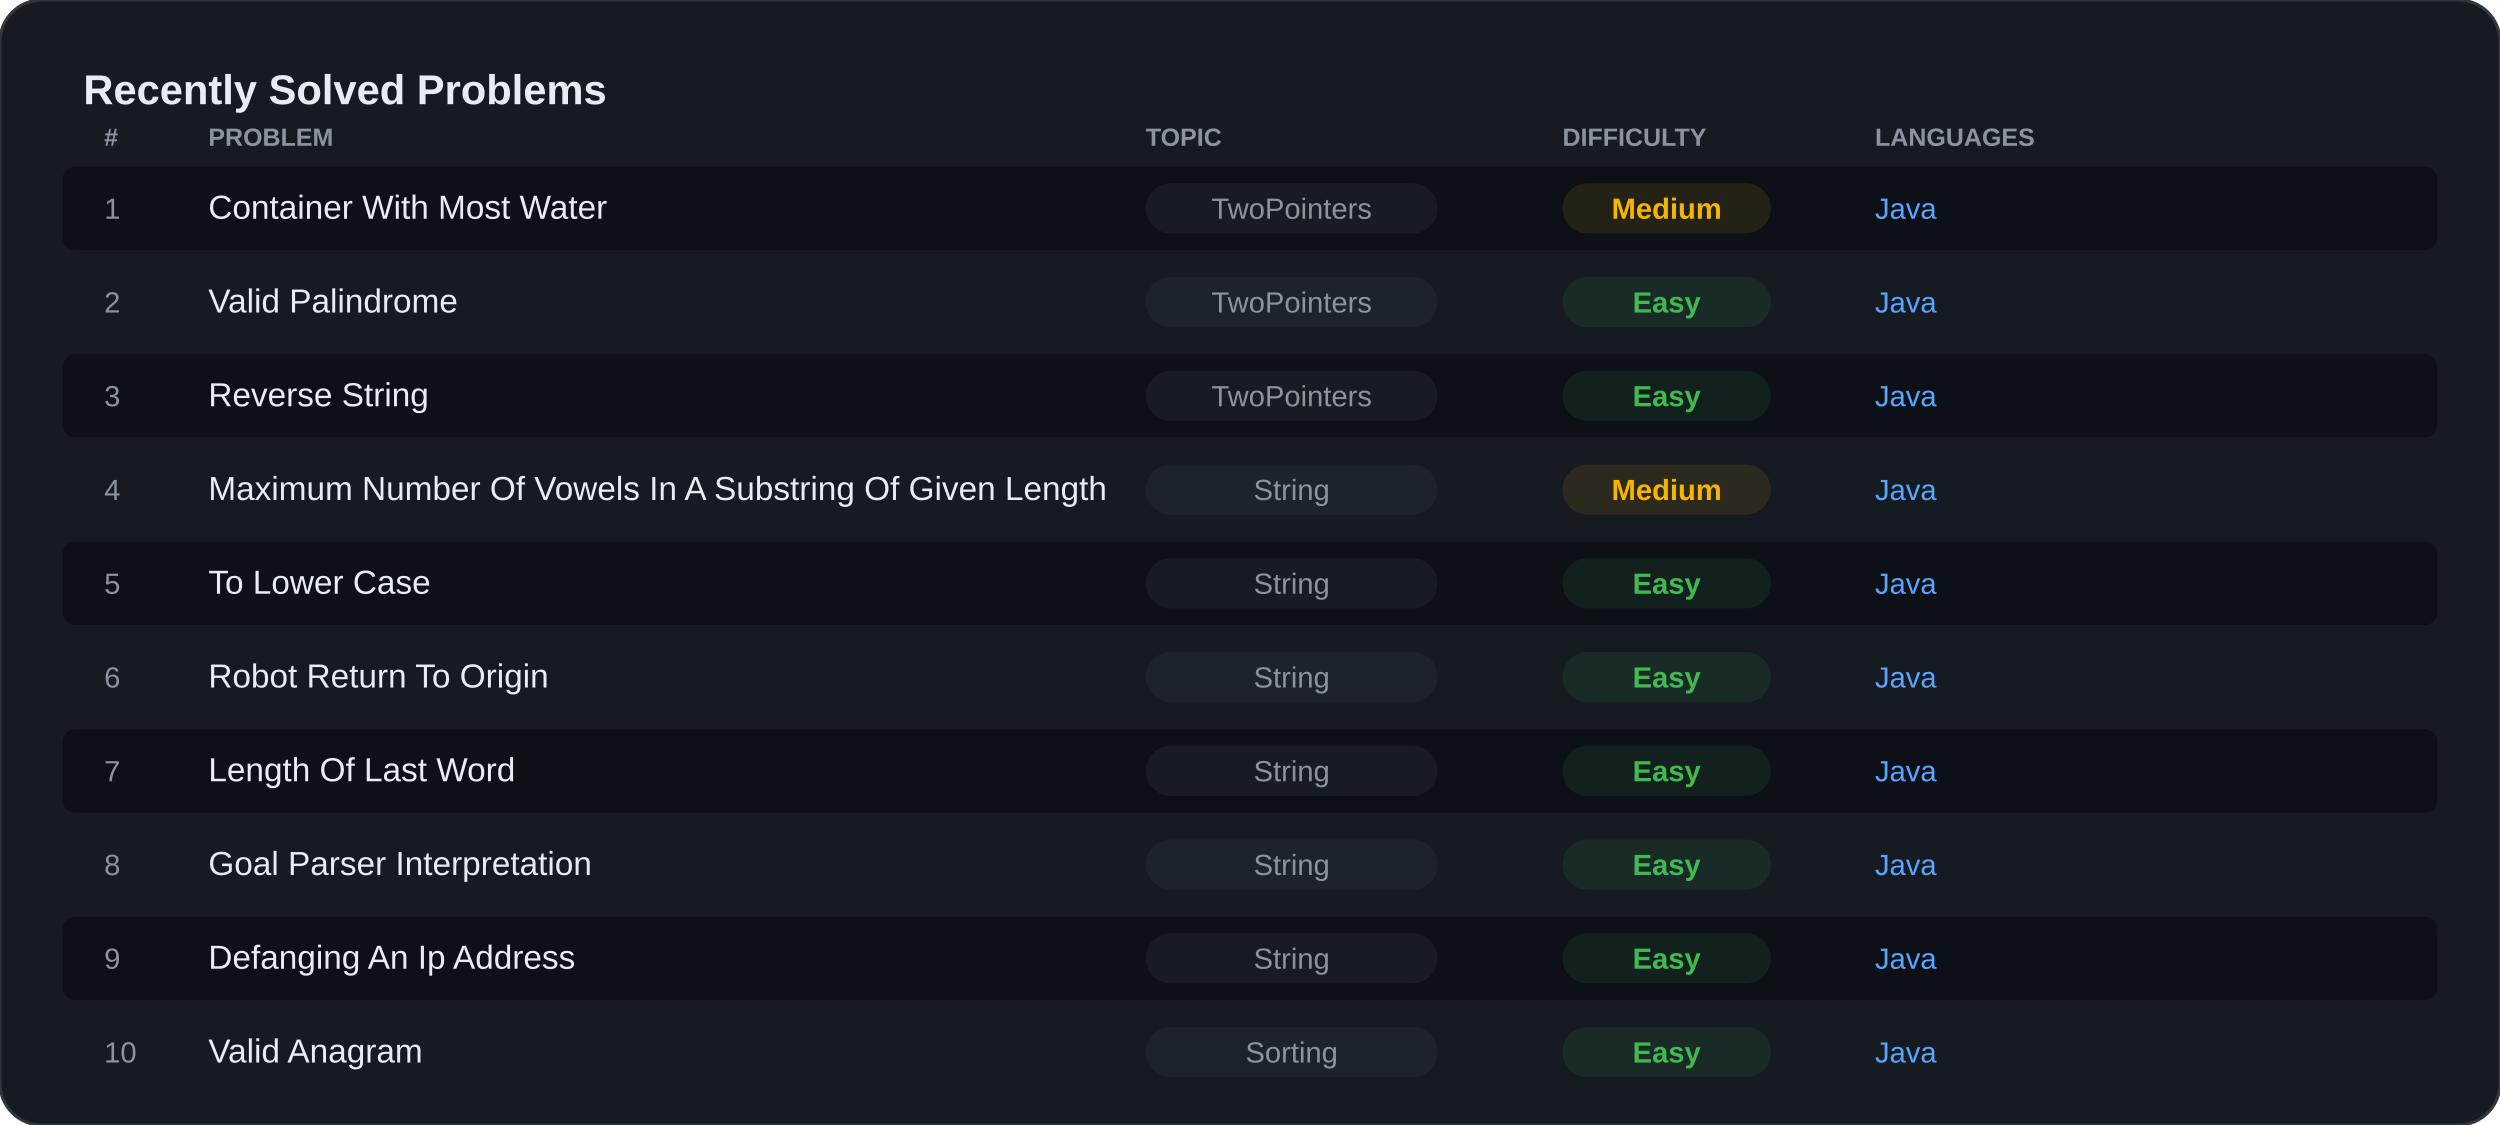
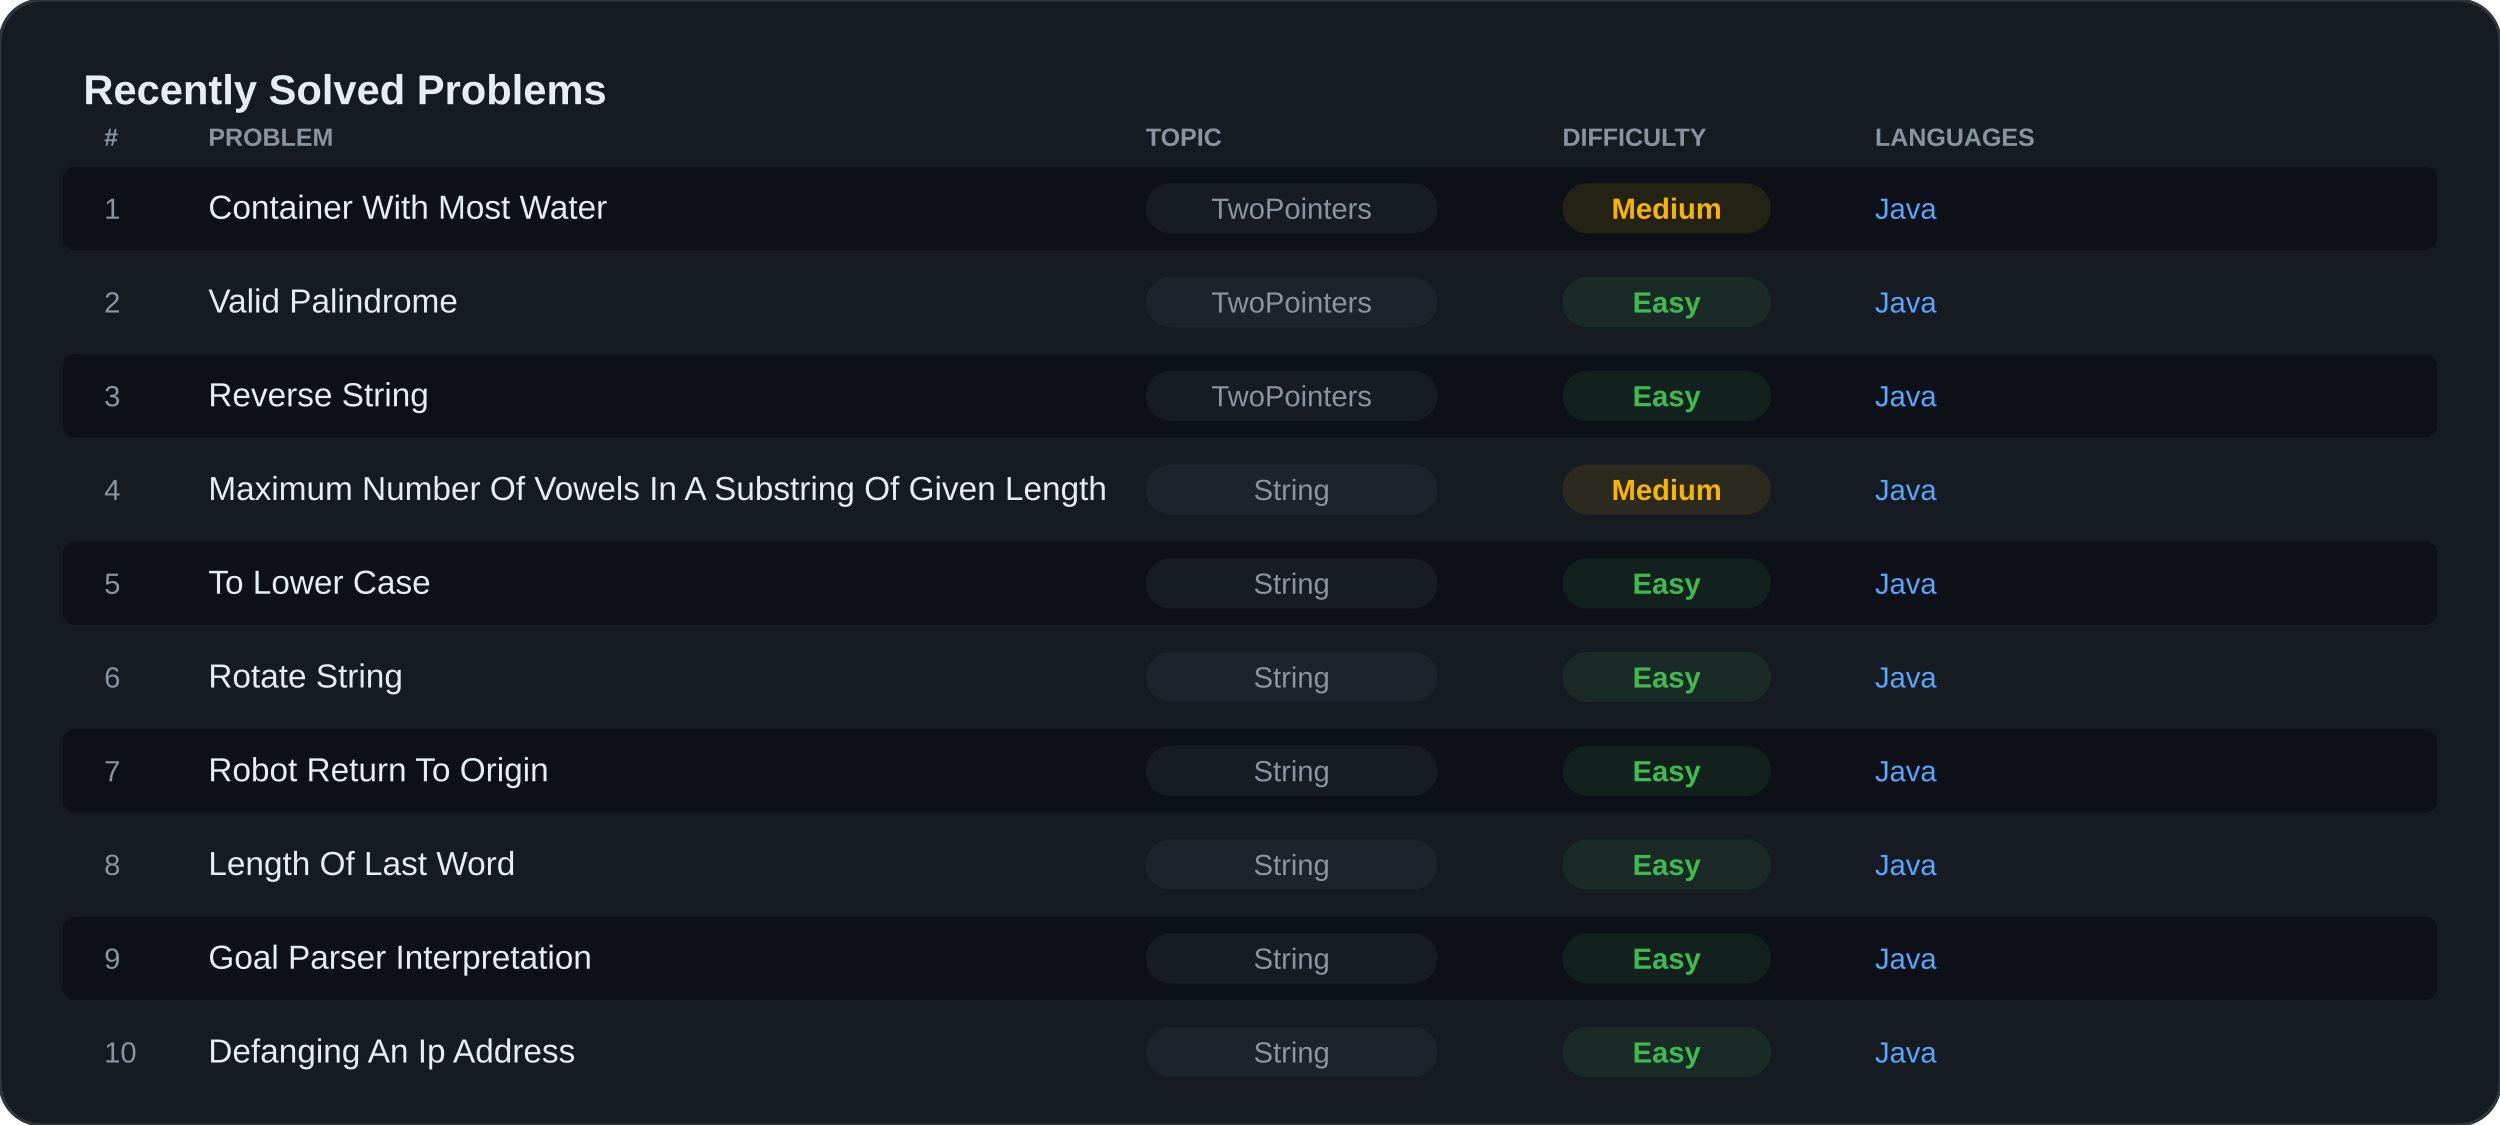
<svg xmlns="http://www.w3.org/2000/svg" width="100%" viewBox="0 0 1200 540" preserveAspectRatio="xMidYMid meet">
  <rect width="1200" height="540" rx="20" fill="#161B22" stroke="#30363D" stroke-width="1.5" />
  <text x="40" y="50" font-family="Segoe UI, Arial, sans-serif" font-size="20" font-weight="bold" fill="#E6EDF3">Recently Solved Problems</text>
  <text x="50" y="70" font-family="Segoe UI, Arial, sans-serif" font-size="12" fill="#8B949E" font-weight="bold">#</text>
  <text x="100" y="70" font-family="Segoe UI, Arial, sans-serif" font-size="12" fill="#8B949E" font-weight="bold">PROBLEM</text>
  <text x="550" y="70" font-family="Segoe UI, Arial, sans-serif" font-size="12" fill="#8B949E" font-weight="bold">TOPIC</text>
  <text x="750" y="70" font-family="Segoe UI, Arial, sans-serif" font-size="12" fill="#8B949E" font-weight="bold">DIFFICULTY</text>
  <text x="900" y="70" font-family="Segoe UI, Arial, sans-serif" font-size="12" fill="#8B949E" font-weight="bold">LANGUAGES</text>
  <rect x="30" y="80" width="1140" height="40" rx="6" fill="#0D1117" />
  <text x="50" y="105" font-family="Segoe UI, Arial, sans-serif" font-size="14" fill="#8B949E">1</text>
  <text x="100" y="105" font-family="Segoe UI, Arial, sans-serif" font-size="16" fill="#E6EDF3">Container With Most Water</text>
  <rect x="550" y="88" width="140" height="24" rx="12" fill="#30363D" opacity="0.3" />
  <text x="620" y="105" font-family="Segoe UI, Arial, sans-serif" font-size="14" fill="#8B949E" text-anchor="middle">TwoPointers</text>
  <rect x="750" y="88" width="100" height="24" rx="12" fill="#F7B500" opacity="0.1" />
  <text x="800" y="105" font-family="Segoe UI, Arial, sans-serif" font-size="14" font-weight="bold" fill="#F7B500" text-anchor="middle">Medium</text>
  <text x="900" y="105" font-family="Segoe UI, Arial, sans-serif" font-size="14" fill="#58A6FF">Java</text>
  <rect x="30" y="125" width="1140" height="40" rx="6" fill="#161B22" />
  <text x="50" y="150" font-family="Segoe UI, Arial, sans-serif" font-size="14" fill="#8B949E">2</text>
  <text x="100" y="150" font-family="Segoe UI, Arial, sans-serif" font-size="16" fill="#E6EDF3">Valid Palindrome</text>
  <rect x="550" y="133" width="140" height="24" rx="12" fill="#30363D" opacity="0.3" />
  <text x="620" y="150" font-family="Segoe UI, Arial, sans-serif" font-size="14" fill="#8B949E" text-anchor="middle">TwoPointers</text>
  <rect x="750" y="133" width="100" height="24" rx="12" fill="#3FB950" opacity="0.1" />
  <text x="800" y="150" font-family="Segoe UI, Arial, sans-serif" font-size="14" font-weight="bold" fill="#3FB950" text-anchor="middle">Easy</text>
  <text x="900" y="150" font-family="Segoe UI, Arial, sans-serif" font-size="14" fill="#58A6FF">Java</text>
  <rect x="30" y="170" width="1140" height="40" rx="6" fill="#0D1117" />
  <text x="50" y="195" font-family="Segoe UI, Arial, sans-serif" font-size="14" fill="#8B949E">3</text>
  <text x="100" y="195" font-family="Segoe UI, Arial, sans-serif" font-size="16" fill="#E6EDF3">Reverse String</text>
  <rect x="550" y="178" width="140" height="24" rx="12" fill="#30363D" opacity="0.3" />
  <text x="620" y="195" font-family="Segoe UI, Arial, sans-serif" font-size="14" fill="#8B949E" text-anchor="middle">TwoPointers</text>
  <rect x="750" y="178" width="100" height="24" rx="12" fill="#3FB950" opacity="0.1" />
  <text x="800" y="195" font-family="Segoe UI, Arial, sans-serif" font-size="14" font-weight="bold" fill="#3FB950" text-anchor="middle">Easy</text>
  <text x="900" y="195" font-family="Segoe UI, Arial, sans-serif" font-size="14" fill="#58A6FF">Java</text>
  <rect x="30" y="215" width="1140" height="40" rx="6" fill="#161B22" />
  <text x="50" y="240" font-family="Segoe UI, Arial, sans-serif" font-size="14" fill="#8B949E">4</text>
  <text x="100" y="240" font-family="Segoe UI, Arial, sans-serif" font-size="16" fill="#E6EDF3">Maximum Number Of Vowels In A Substring Of Given Length</text>
  <rect x="550" y="223" width="140" height="24" rx="12" fill="#30363D" opacity="0.3" />
  <text x="620" y="240" font-family="Segoe UI, Arial, sans-serif" font-size="14" fill="#8B949E" text-anchor="middle">String</text>
  <rect x="750" y="223" width="100" height="24" rx="12" fill="#F7B500" opacity="0.1" />
  <text x="800" y="240" font-family="Segoe UI, Arial, sans-serif" font-size="14" font-weight="bold" fill="#F7B500" text-anchor="middle">Medium</text>
  <text x="900" y="240" font-family="Segoe UI, Arial, sans-serif" font-size="14" fill="#58A6FF">Java</text>
  <rect x="30" y="260" width="1140" height="40" rx="6" fill="#0D1117" />
  <text x="50" y="285" font-family="Segoe UI, Arial, sans-serif" font-size="14" fill="#8B949E">5</text>
  <text x="100" y="285" font-family="Segoe UI, Arial, sans-serif" font-size="16" fill="#E6EDF3">To Lower Case</text>
  <rect x="550" y="268" width="140" height="24" rx="12" fill="#30363D" opacity="0.3" />
  <text x="620" y="285" font-family="Segoe UI, Arial, sans-serif" font-size="14" fill="#8B949E" text-anchor="middle">String</text>
  <rect x="750" y="268" width="100" height="24" rx="12" fill="#3FB950" opacity="0.1" />
  <text x="800" y="285" font-family="Segoe UI, Arial, sans-serif" font-size="14" font-weight="bold" fill="#3FB950" text-anchor="middle">Easy</text>
  <text x="900" y="285" font-family="Segoe UI, Arial, sans-serif" font-size="14" fill="#58A6FF">Java</text>
  <rect x="30" y="305" width="1140" height="40" rx="6" fill="#161B22" />
  <text x="50" y="330" font-family="Segoe UI, Arial, sans-serif" font-size="14" fill="#8B949E">6</text>
-   <text x="100" y="330" font-family="Segoe UI, Arial, sans-serif" font-size="16" fill="#E6EDF3">Robot Return To Origin</text>
+   <text x="100" y="330" font-family="Segoe UI, Arial, sans-serif" font-size="16" fill="#E6EDF3">Rotate String</text>
  <rect x="550" y="313" width="140" height="24" rx="12" fill="#30363D" opacity="0.3" />
  <text x="620" y="330" font-family="Segoe UI, Arial, sans-serif" font-size="14" fill="#8B949E" text-anchor="middle">String</text>
  <rect x="750" y="313" width="100" height="24" rx="12" fill="#3FB950" opacity="0.1" />
  <text x="800" y="330" font-family="Segoe UI, Arial, sans-serif" font-size="14" font-weight="bold" fill="#3FB950" text-anchor="middle">Easy</text>
  <text x="900" y="330" font-family="Segoe UI, Arial, sans-serif" font-size="14" fill="#58A6FF">Java</text>
  <rect x="30" y="350" width="1140" height="40" rx="6" fill="#0D1117" />
  <text x="50" y="375" font-family="Segoe UI, Arial, sans-serif" font-size="14" fill="#8B949E">7</text>
-   <text x="100" y="375" font-family="Segoe UI, Arial, sans-serif" font-size="16" fill="#E6EDF3">Length Of Last Word</text>
+   <text x="100" y="375" font-family="Segoe UI, Arial, sans-serif" font-size="16" fill="#E6EDF3">Robot Return To Origin</text>
  <rect x="550" y="358" width="140" height="24" rx="12" fill="#30363D" opacity="0.3" />
  <text x="620" y="375" font-family="Segoe UI, Arial, sans-serif" font-size="14" fill="#8B949E" text-anchor="middle">String</text>
  <rect x="750" y="358" width="100" height="24" rx="12" fill="#3FB950" opacity="0.1" />
  <text x="800" y="375" font-family="Segoe UI, Arial, sans-serif" font-size="14" font-weight="bold" fill="#3FB950" text-anchor="middle">Easy</text>
  <text x="900" y="375" font-family="Segoe UI, Arial, sans-serif" font-size="14" fill="#58A6FF">Java</text>
  <rect x="30" y="395" width="1140" height="40" rx="6" fill="#161B22" />
  <text x="50" y="420" font-family="Segoe UI, Arial, sans-serif" font-size="14" fill="#8B949E">8</text>
-   <text x="100" y="420" font-family="Segoe UI, Arial, sans-serif" font-size="16" fill="#E6EDF3">Goal Parser Interpretation</text>
+   <text x="100" y="420" font-family="Segoe UI, Arial, sans-serif" font-size="16" fill="#E6EDF3">Length Of Last Word</text>
  <rect x="550" y="403" width="140" height="24" rx="12" fill="#30363D" opacity="0.3" />
  <text x="620" y="420" font-family="Segoe UI, Arial, sans-serif" font-size="14" fill="#8B949E" text-anchor="middle">String</text>
  <rect x="750" y="403" width="100" height="24" rx="12" fill="#3FB950" opacity="0.1" />
  <text x="800" y="420" font-family="Segoe UI, Arial, sans-serif" font-size="14" font-weight="bold" fill="#3FB950" text-anchor="middle">Easy</text>
  <text x="900" y="420" font-family="Segoe UI, Arial, sans-serif" font-size="14" fill="#58A6FF">Java</text>
  <rect x="30" y="440" width="1140" height="40" rx="6" fill="#0D1117" />
  <text x="50" y="465" font-family="Segoe UI, Arial, sans-serif" font-size="14" fill="#8B949E">9</text>
-   <text x="100" y="465" font-family="Segoe UI, Arial, sans-serif" font-size="16" fill="#E6EDF3">Defanging An Ip Address</text>
+   <text x="100" y="465" font-family="Segoe UI, Arial, sans-serif" font-size="16" fill="#E6EDF3">Goal Parser Interpretation</text>
  <rect x="550" y="448" width="140" height="24" rx="12" fill="#30363D" opacity="0.3" />
  <text x="620" y="465" font-family="Segoe UI, Arial, sans-serif" font-size="14" fill="#8B949E" text-anchor="middle">String</text>
  <rect x="750" y="448" width="100" height="24" rx="12" fill="#3FB950" opacity="0.1" />
  <text x="800" y="465" font-family="Segoe UI, Arial, sans-serif" font-size="14" font-weight="bold" fill="#3FB950" text-anchor="middle">Easy</text>
  <text x="900" y="465" font-family="Segoe UI, Arial, sans-serif" font-size="14" fill="#58A6FF">Java</text>
  <rect x="30" y="485" width="1140" height="40" rx="6" fill="#161B22" />
  <text x="50" y="510" font-family="Segoe UI, Arial, sans-serif" font-size="14" fill="#8B949E">10</text>
-   <text x="100" y="510" font-family="Segoe UI, Arial, sans-serif" font-size="16" fill="#E6EDF3">Valid Anagram</text>
+   <text x="100" y="510" font-family="Segoe UI, Arial, sans-serif" font-size="16" fill="#E6EDF3">Defanging An Ip Address</text>
  <rect x="550" y="493" width="140" height="24" rx="12" fill="#30363D" opacity="0.3" />
-   <text x="620" y="510" font-family="Segoe UI, Arial, sans-serif" font-size="14" fill="#8B949E" text-anchor="middle">Sorting</text>
+   <text x="620" y="510" font-family="Segoe UI, Arial, sans-serif" font-size="14" fill="#8B949E" text-anchor="middle">String</text>
  <rect x="750" y="493" width="100" height="24" rx="12" fill="#3FB950" opacity="0.1" />
  <text x="800" y="510" font-family="Segoe UI, Arial, sans-serif" font-size="14" font-weight="bold" fill="#3FB950" text-anchor="middle">Easy</text>
  <text x="900" y="510" font-family="Segoe UI, Arial, sans-serif" font-size="14" fill="#58A6FF">Java</text>
</svg>
